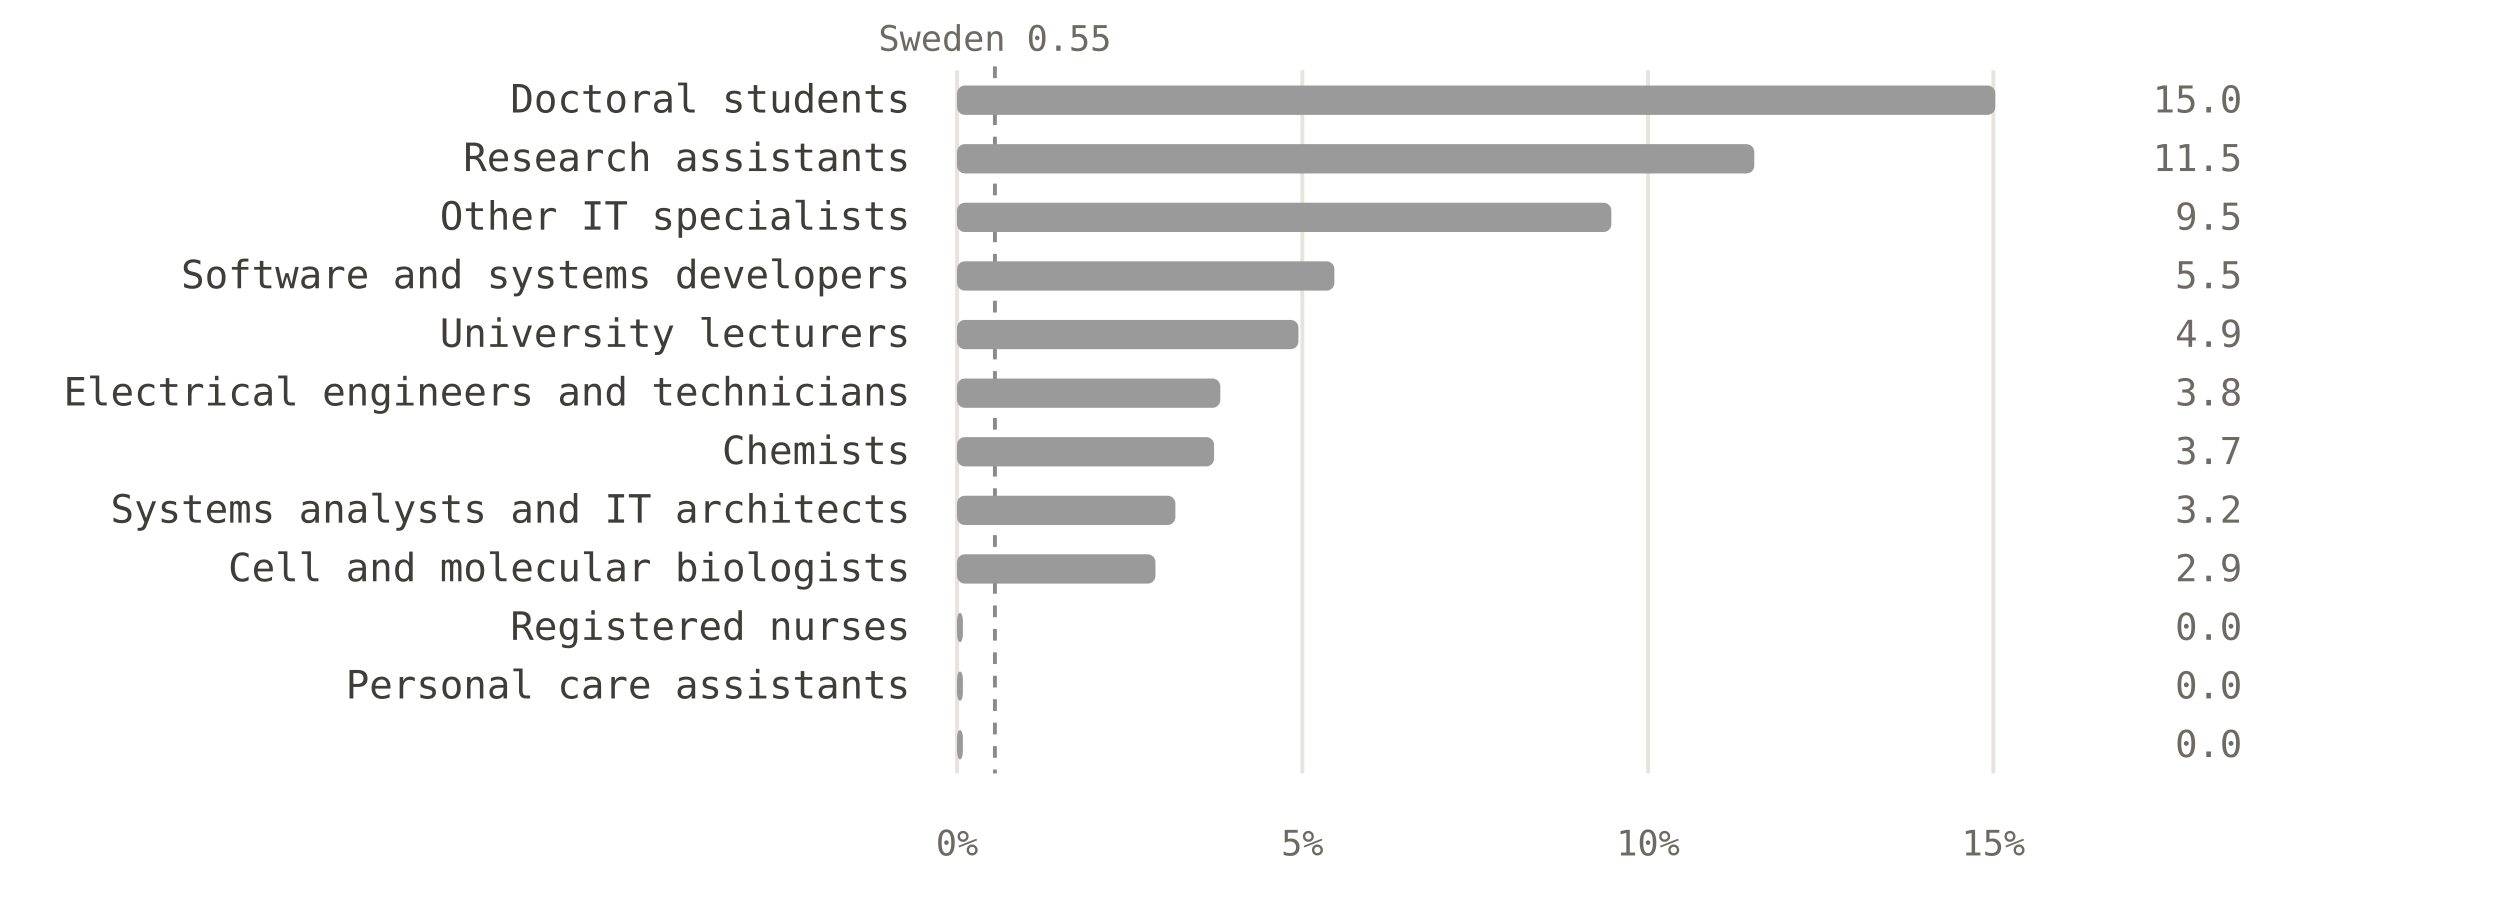
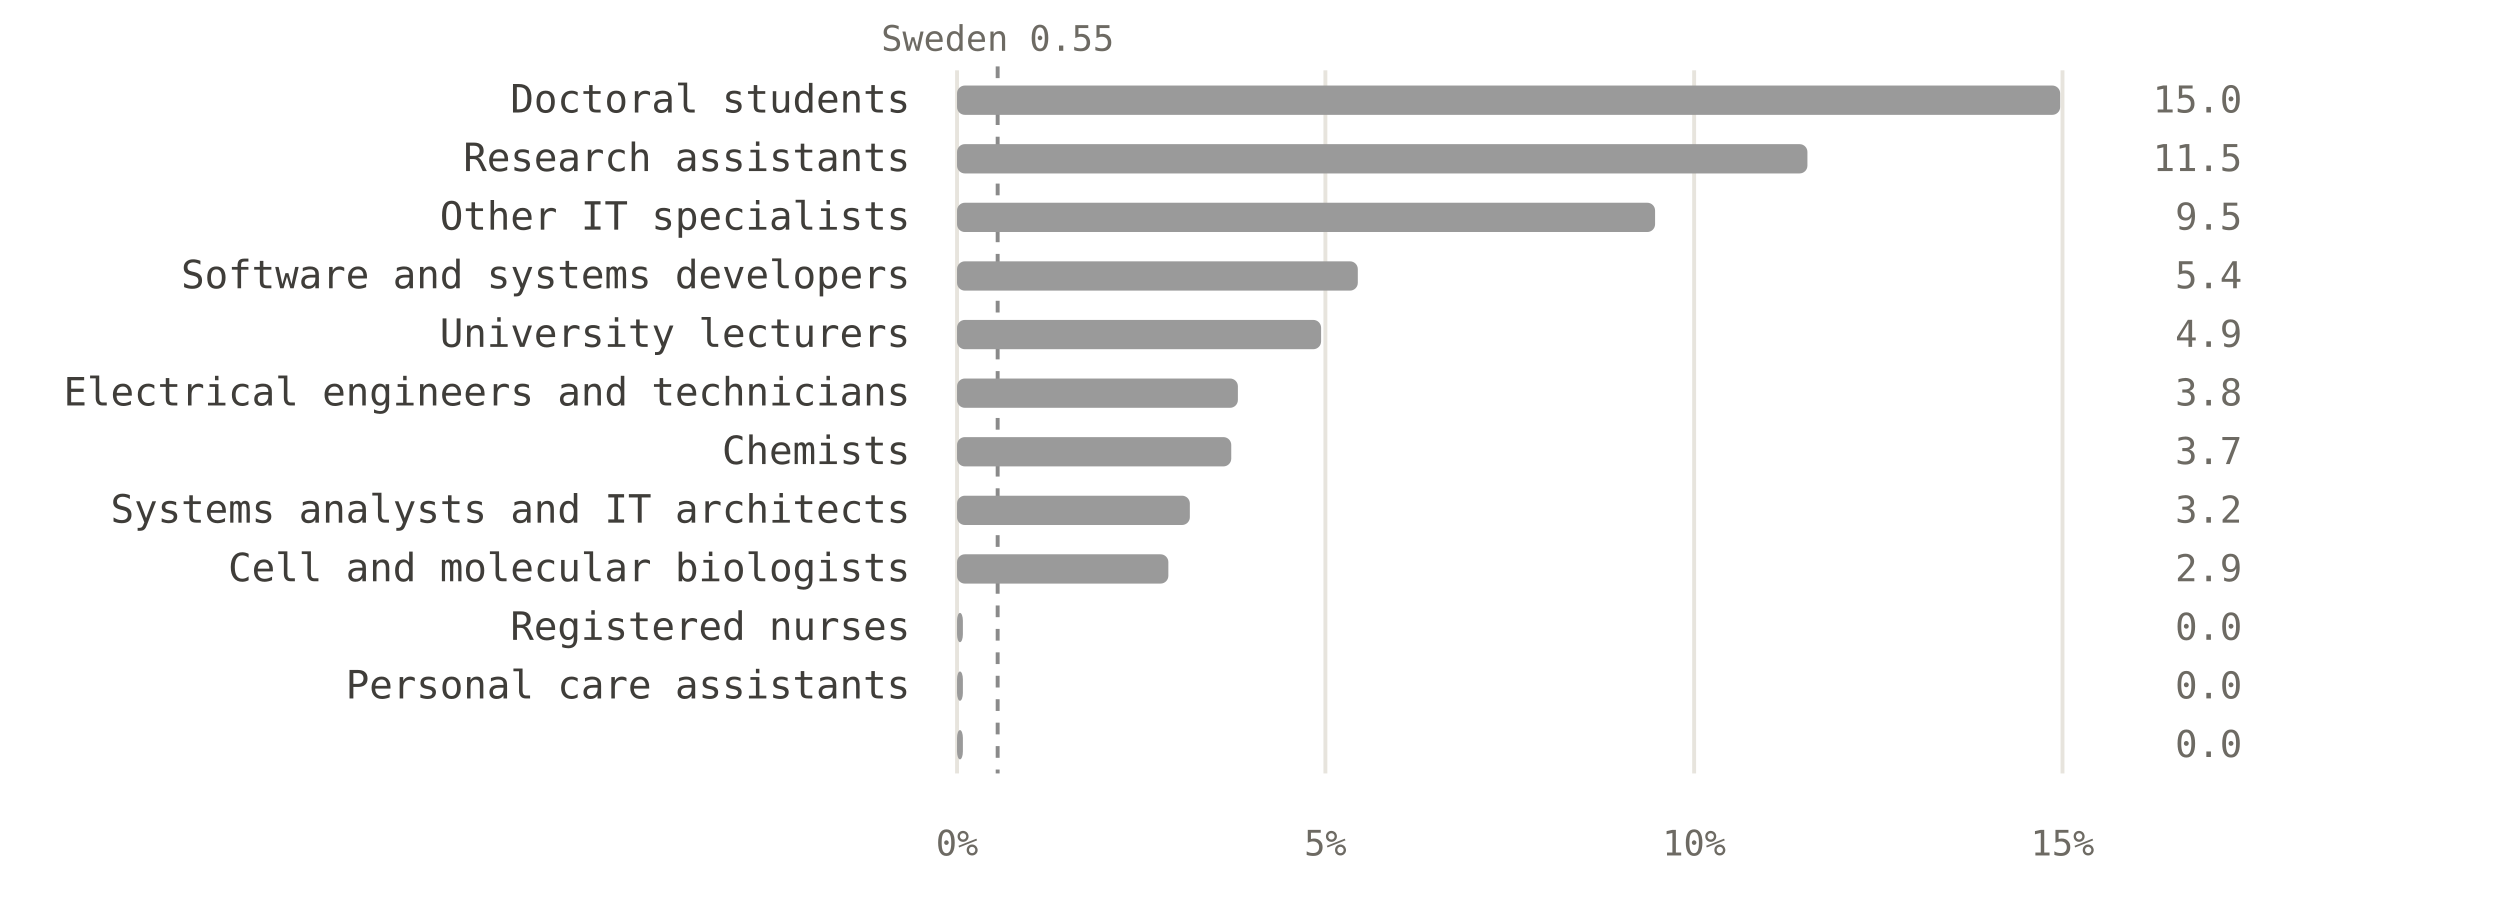
<svg xmlns="http://www.w3.org/2000/svg" class="rankchart barplot" viewBox="0 0 640 232" role="img" aria-label="Ranked bar chart, 12 countries, latest value with change since the previous wave">
  <style>:root{--c1:#0072b2;--c2:#d55e00;--c3:#009e73;--c4:#cc79a7;--ink:#161d2b}.rankchart{font-family:ui-monospace,Menlo,monospace}svg{background:#ffffff}.grid,.rowguide{stroke:#e7e4dd}.rowguide{opacity:.6}.meanline{stroke:#8a8a8a;stroke-dasharray:3 3}.meanlab,.tick{fill:#6d6a63;font-size:9px}.dname{fill:#3f3d39;font-size:10px}.dname.se{fill:#0072b2;font-weight:700}.dot{fill:#9a9a9a}.dot.se{fill:#0072b2}.bar{fill:#9a9a9a}.bar.se{fill:#0072b2}.dval{fill:#6d6a63;font-size:9.5px}.dval.se{fill:#0072b2;font-weight:700}.ddelta{fill:#6d6a63;font-size:8.5px}.trendarea{fill:#0072b2;opacity:.08}.trendline,.trenddash{fill:none;stroke:#0072b2;stroke-width:2}.trenddash{stroke-dasharray:4 3}.trenddot{fill:#0072b2}.trendval{fill:#0072b2;font-size:11px;font-weight:700}.sqband{fill:#0072b2;opacity:.10}.sqlo{fill:none;stroke:#009e73;stroke-width:2}.sqhi{fill:none;stroke:#0072b2;stroke-width:2.6}.sqdot.lo{fill:#009e73}.sqdot.hi{fill:#0072b2}.sqval{font-size:11px;font-weight:700}.sqval.lo{fill:#009e73}.sqval.hi{fill:#0072b2}.dumb{display:block}.dbtrack{stroke:#d9d5cd;stroke-width:3}.dblo{fill:#009e73}.dbhi{fill:#0072b2}.figttl{fill:#161d2b;font-size:12px;font-weight:700}.figsrc{fill:#6d6a63;font-size:8.5px}</style>
  <line class="grid" x1="245.0" y1="18" x2="245.0" y2="198" />
  <text class="tick" x="245.0" y="219" text-anchor="middle">0%</text>
-   <line class="grid" x1="333.4" y1="18" x2="333.4" y2="198" />
-   <text class="tick" x="333.4" y="219" text-anchor="middle">5%</text>
-   <line class="grid" x1="421.9" y1="18" x2="421.9" y2="198" />
-   <text class="tick" x="421.9" y="219" text-anchor="middle">10%</text>
-   <line class="grid" x1="510.3" y1="18" x2="510.3" y2="198" />
-   <text class="tick" x="510.3" y="219" text-anchor="middle">15%</text>
-   <line class="meanline" x1="254.7" y1="17" x2="254.7" y2="198" />
-   <text class="meanlab" x="254.7" y="13" text-anchor="middle">Sweden 0.55</text>
+   <line class="grid" x1="339.3" y1="18" x2="339.3" y2="198" />
+   <text class="tick" x="339.3" y="219" text-anchor="middle">5%</text>
+   <line class="grid" x1="433.7" y1="18" x2="433.7" y2="198" />
+   <text class="tick" x="433.7" y="219" text-anchor="middle">10%</text>
+   <line class="grid" x1="528.0" y1="18" x2="528.0" y2="198" />
+   <text class="tick" x="528.0" y="219" text-anchor="middle">15%</text>
+   <line class="meanline" x1="255.4" y1="17" x2="255.4" y2="198" />
+   <text class="meanlab" x="255.4" y="13" text-anchor="middle">Sweden 0.55</text>
  <text class="dname" x="233" y="28.8" text-anchor="end">Doctoral students</text>
-   <rect class="bar" x="245" y="21.9" width="265.8" height="7.5" rx="2" />
+   <rect class="bar" x="245" y="21.9" width="282.4" height="7.5" rx="2" />
  <text class="dval" x="574" y="28.8" text-anchor="end">15.0</text>
  <text class="dname" x="233" y="43.8" text-anchor="end">Research assistants</text>
-   <rect class="bar" x="245" y="36.9" width="204.1" height="7.5" rx="2" />
+   <rect class="bar" x="245" y="36.9" width="217.7" height="7.5" rx="2" />
  <text class="dval" x="574" y="43.8" text-anchor="end">11.5</text>
  <text class="dname" x="233" y="58.8" text-anchor="end">Other IT specialists</text>
-   <rect class="bar" x="245" y="51.9" width="167.5" height="7.5" rx="2" />
+   <rect class="bar" x="245" y="51.9" width="178.7" height="7.5" rx="2" />
  <text class="dval" x="574" y="58.8" text-anchor="end">9.5</text>
  <text class="dname" x="233" y="73.8" text-anchor="end">Software and systems developers</text>
-   <rect class="bar" x="245" y="66.9" width="96.6" height="7.5" rx="2" />
-   <text class="dval" x="574" y="73.8" text-anchor="end">5.5</text>
+   <rect class="bar" x="245" y="66.9" width="102.6" height="7.5" rx="2" />
+   <text class="dval" x="574" y="73.8" text-anchor="end">5.4</text>
  <text class="dname" x="233" y="88.8" text-anchor="end">University lecturers</text>
-   <rect class="bar" x="245" y="81.9" width="87.4" height="7.5" rx="2" />
+   <rect class="bar" x="245" y="81.9" width="93.2" height="7.5" rx="2" />
  <text class="dval" x="574" y="88.8" text-anchor="end">4.9</text>
  <text class="dname" x="233" y="103.8" text-anchor="end">Electrical engineers and technicians</text>
-   <rect class="bar" x="245" y="96.9" width="67.4" height="7.5" rx="2" />
+   <rect class="bar" x="245" y="96.9" width="71.9" height="7.5" rx="2" />
  <text class="dval" x="574" y="103.8" text-anchor="end">3.8</text>
  <text class="dname" x="233" y="118.8" text-anchor="end">Chemists</text>
-   <rect class="bar" x="245" y="111.9" width="65.8" height="7.5" rx="2" />
+   <rect class="bar" x="245" y="111.9" width="70.2" height="7.5" rx="2" />
  <text class="dval" x="574" y="118.8" text-anchor="end">3.7</text>
  <text class="dname" x="233" y="133.8" text-anchor="end">Systems analysts and IT architects</text>
-   <rect class="bar" x="245" y="126.9" width="55.9" height="7.5" rx="2" />
+   <rect class="bar" x="245" y="126.9" width="59.6" height="7.5" rx="2" />
  <text class="dval" x="574" y="133.8" text-anchor="end">3.2</text>
  <text class="dname" x="233" y="148.8" text-anchor="end">Cell and molecular biologists</text>
-   <rect class="bar" x="245" y="141.9" width="50.8" height="7.5" rx="2" />
+   <rect class="bar" x="245" y="141.9" width="54.1" height="7.5" rx="2" />
  <text class="dval" x="574" y="148.8" text-anchor="end">2.9</text>
  <text class="dname" x="233" y="163.8" text-anchor="end">Registered nurses</text>
  <rect class="bar" x="245" y="156.9" width="1.5" height="7.5" rx="2" />
  <text class="dval" x="574" y="163.8" text-anchor="end">0.0</text>
  <text class="dname" x="233" y="178.8" text-anchor="end">Personal care assistants</text>
  <rect class="bar" x="245" y="171.9" width="1.5" height="7.5" rx="2" />
  <text class="dval" x="574" y="178.8" text-anchor="end">0.0</text>
  <text class="dname" x="233" y="193.8" text-anchor="end" />
  <rect class="bar" x="245" y="186.9" width="1.5" height="7.5" rx="2" />
  <text class="dval" x="574" y="193.8" text-anchor="end">0.0</text>
</svg>
